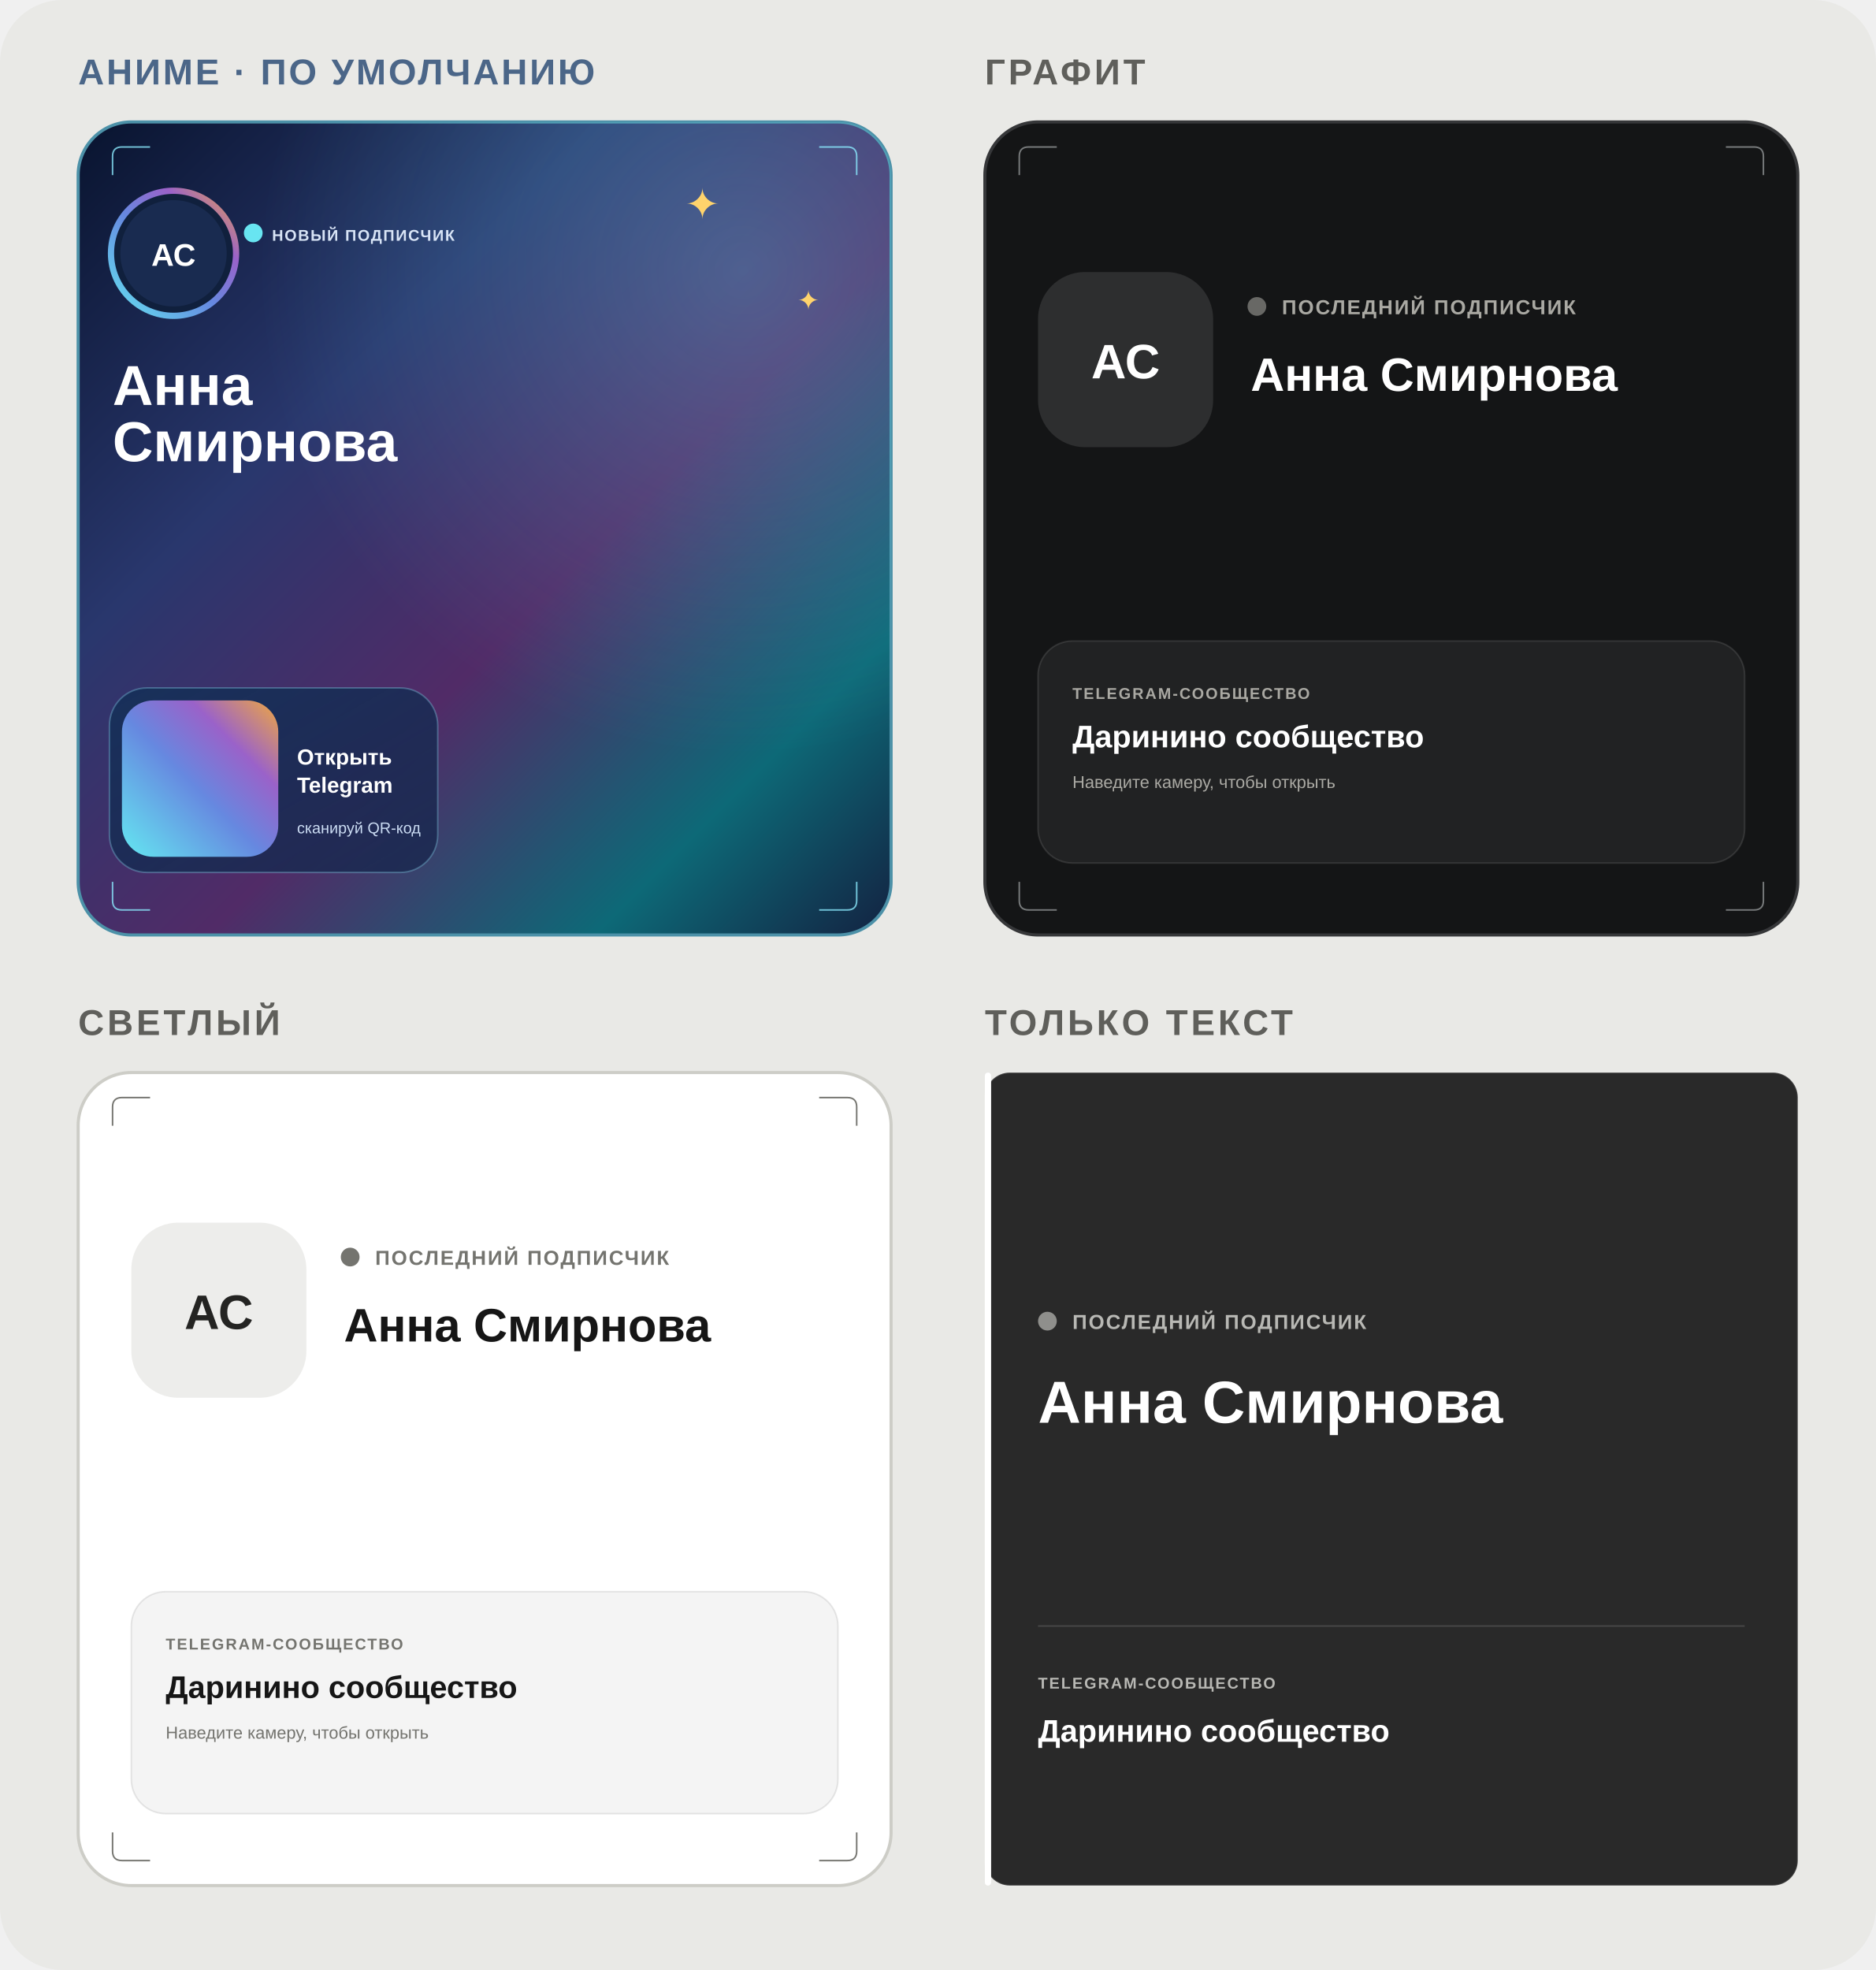
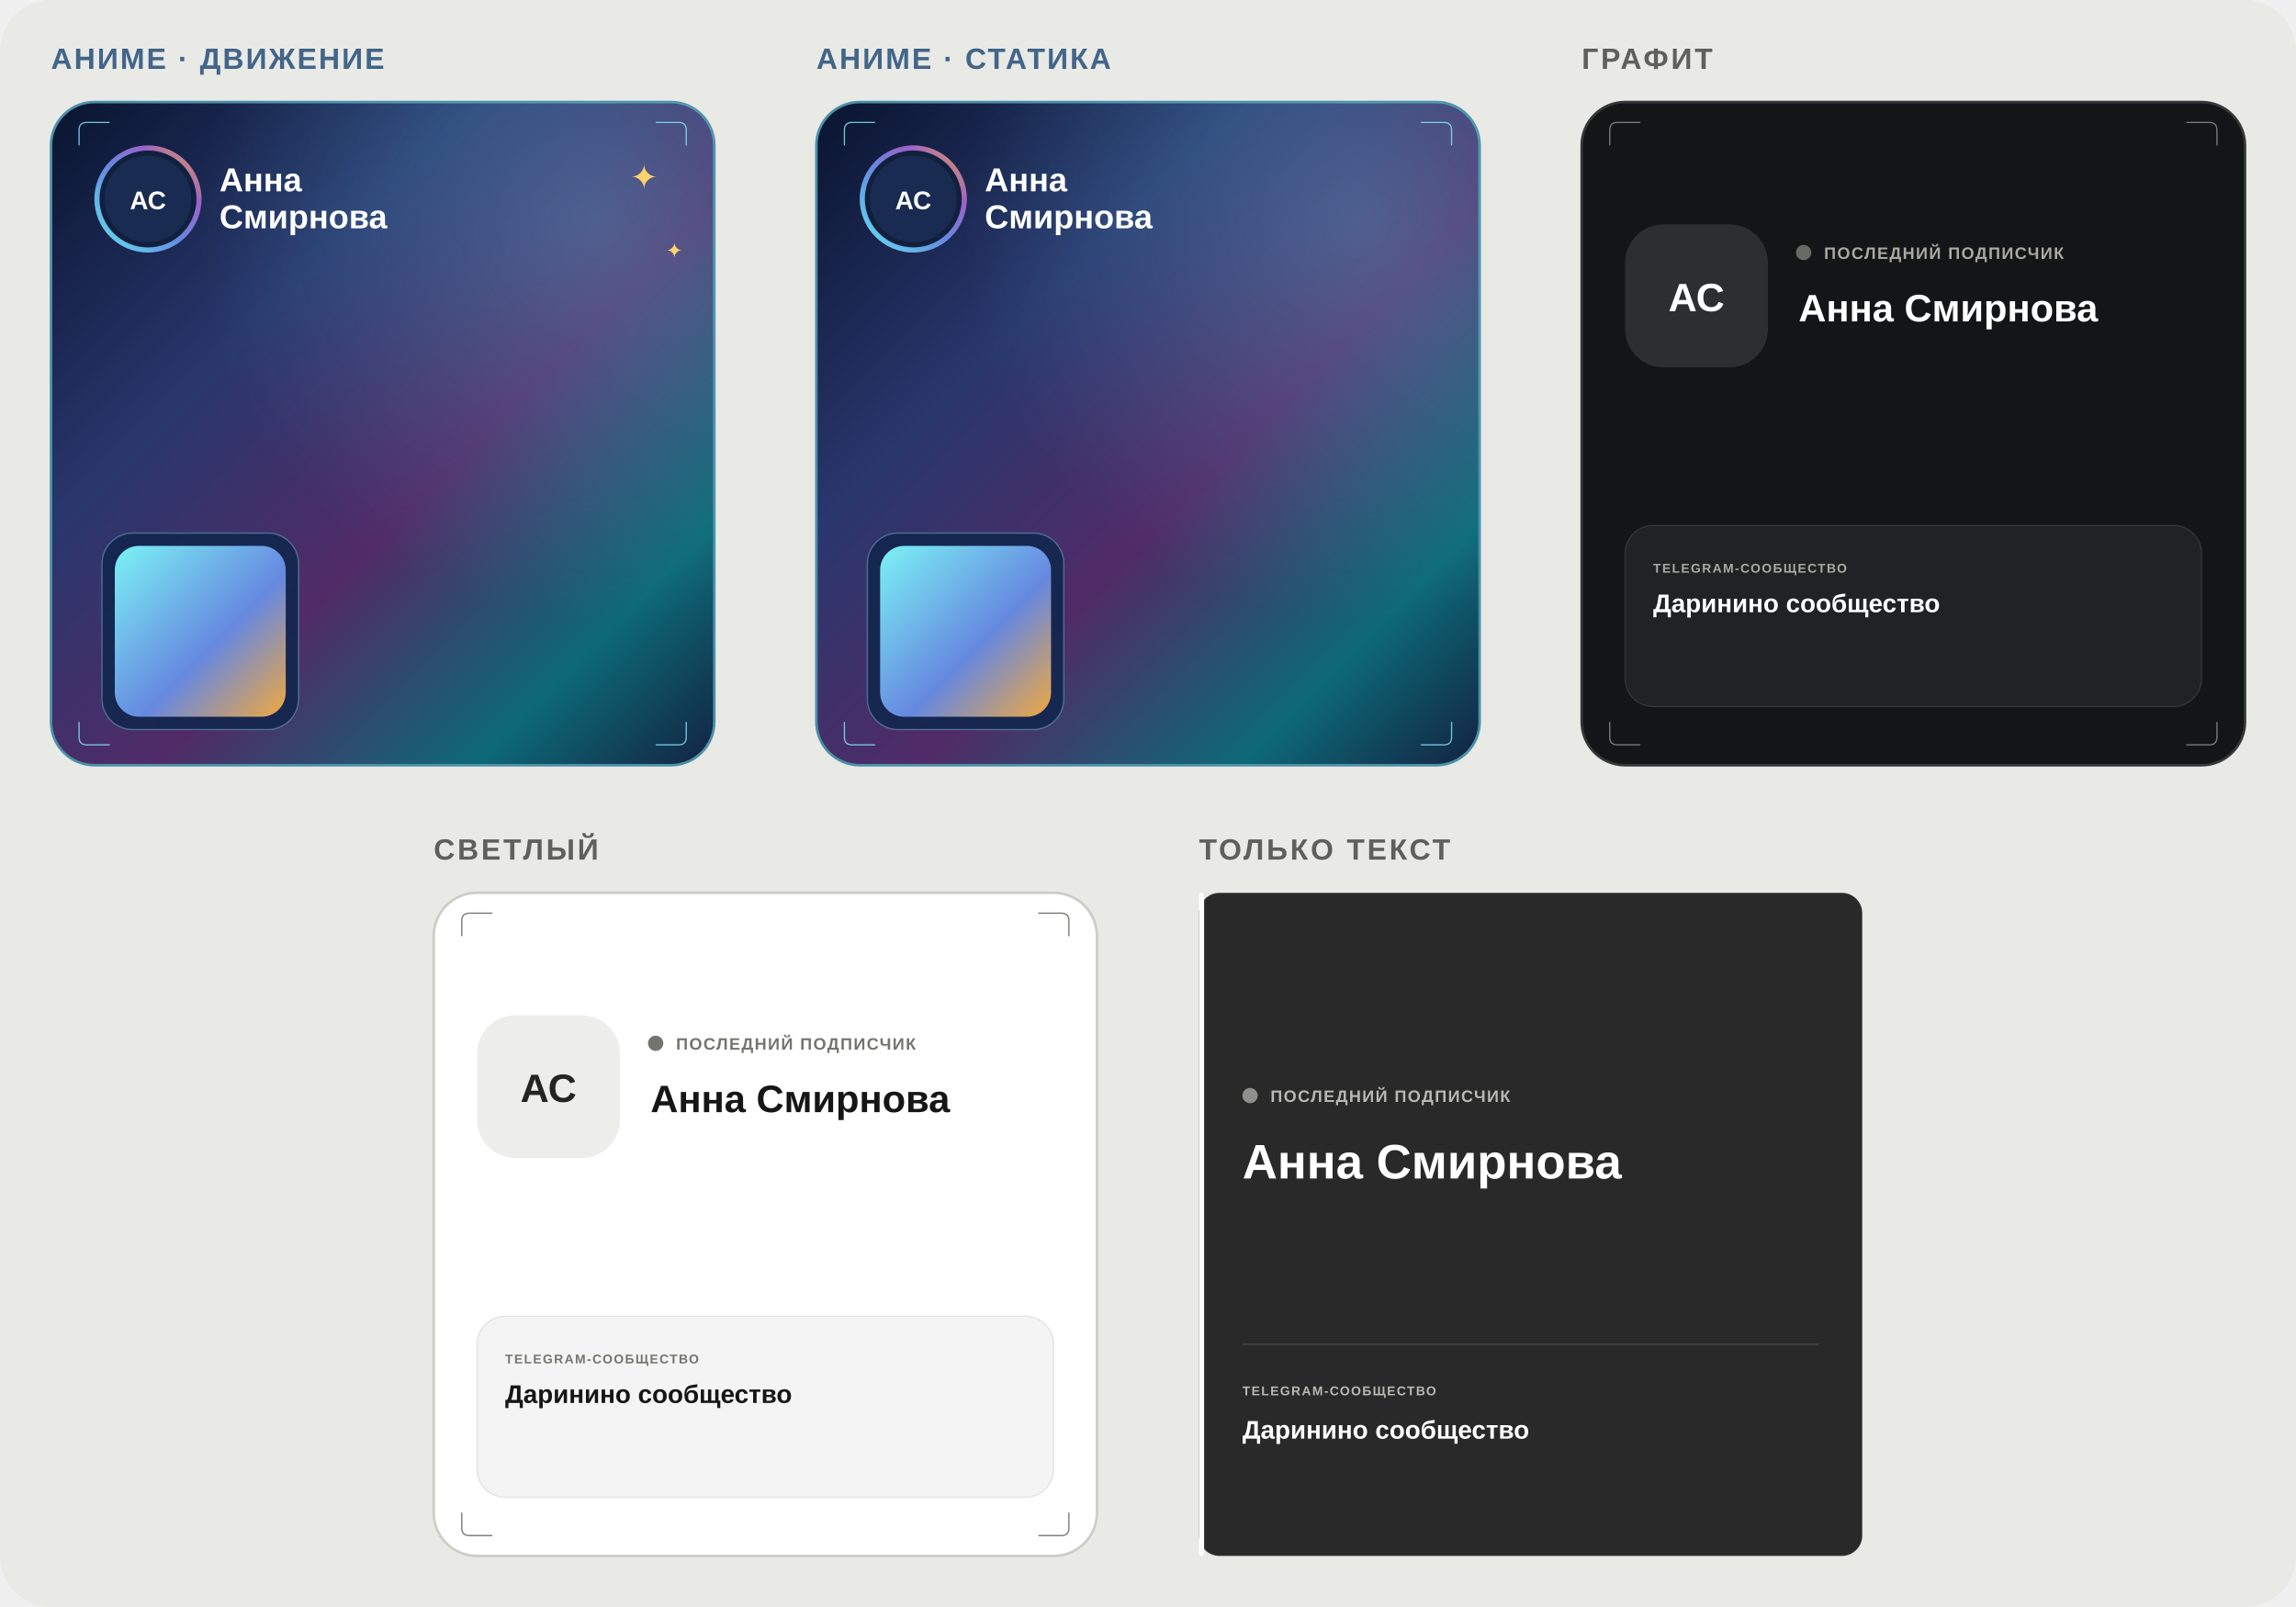
- <svg xmlns="http://www.w3.org/2000/svg" width="1200" height="1260" viewBox="0 0 1200 1260">
+ <svg xmlns="http://www.w3.org/2000/svg" width="1800" height="1260" viewBox="0 0 1800 1260">
  <defs>
    <linearGradient id="animeBg" x1="0" y1="0" x2="1" y2="1">
      <stop offset="0" stop-color="#09142f" />
      <stop offset="0.32" stop-color="#29376d" />
      <stop offset="0.58" stop-color="#512b67" />
      <stop offset="0.82" stop-color="#0d6977" />
      <stop offset="1" stop-color="#132342" />
    </linearGradient>
    <radialGradient id="animeGlow" cx="82%" cy="18%" r="60%">
      <stop offset="0" stop-color="#6cebff" stop-opacity="0.26" />
      <stop offset="1" stop-color="#6cebff" stop-opacity="0" />
    </radialGradient>
    <linearGradient id="avatarRing" x1="0" y1="1" x2="1" y2="0">
      <stop offset="0" stop-color="#64e8f1" />
      <stop offset="0.46" stop-color="#6688e0" />
      <stop offset="0.72" stop-color="#9a62c9" />
      <stop offset="1" stop-color="#f0a83f" />
    </linearGradient>
-     <linearGradient id="qrPanel" x1="0" y1="0" x2="1" y2="1">
-       <stop offset="0" stop-color="#17305a" stop-opacity="0.96" />
-       <stop offset="1" stop-color="#1a274e" stop-opacity="0.82" />
+     <linearGradient id="qrFrame" x1="0" y1="0" x2="1" y2="1">
+       <stop offset="0" stop-color="#7bf2f5" />
+       <stop offset="0.58" stop-color="#6688e0" />
+       <stop offset="1" stop-color="#f0a83f" />
    </linearGradient>
  </defs>
-   <rect width="1200" height="1260" rx="40" fill="#e9e9e6" />
+   <rect width="1800" height="1260" rx="40" fill="#e9e9e6" />
  <g font-family="Segoe UI, Arial, sans-serif">
-     <g transform="translate(580 0)">
-       <text x="50" y="54" fill="#5f5f5b" font-size="23" font-weight="600" letter-spacing="2">ГРАФИТ</text>
-       <rect x="50" y="78" width="520" height="520" rx="34" fill="#141516" stroke="#363739" stroke-width="2" />
-       <path d="M72 112V100Q72 94 78 94H96M548 112V100Q548 94 542 94H524M72 564V576Q72 582 78 582H96M548 564V576Q548 582 542 582H524" fill="none" stroke="#777a7b" />
-       <rect x="84" y="174" width="112" height="112" rx="30" fill="#2d2e2f" />
-       <text x="140" y="242" text-anchor="middle" fill="#fff" font-size="31" font-weight="700">АС</text>
-       <circle cx="224" cy="196" r="6" fill="#686865" />
-       <text x="240" y="201" fill="#aaa9a3" font-size="13" font-weight="600" letter-spacing="1">ПОСЛЕДНИЙ ПОДПИСЧИК</text>
-       <text x="220" y="250" fill="#fff" font-size="30" font-weight="650">Анна Смирнова</text>
-       <rect x="84" y="410" width="452" height="142" rx="22" fill="#fff" fill-opacity="0.055" stroke="#fff" stroke-opacity="0.11" />
-       <text x="106" y="447" fill="#aaa9a3" font-size="10" font-weight="600" letter-spacing="1">TELEGRAM-СООБЩЕСТВО</text>
-       <text x="106" y="478" fill="#fff" font-size="20" font-weight="650">Даринино сообщество</text>
-       <text x="106" y="504" fill="#aaa9a3" font-size="11">Наведите камеру, чтобы открыть</text>
+     <text x="40" y="54" fill="#426589" font-size="23" font-weight="700" letter-spacing="1.5">АНИМЕ · ДВИЖЕНИЕ</text>
+     <g transform="translate(40 80)">
+       <rect width="520" height="520" rx="34" fill="url(#animeBg)" stroke="#4c91a8" stroke-width="2" />
+       <rect width="520" height="520" rx="34" fill="url(#animeGlow)" />
+       <path d="M22 34V22Q22 16 28 16H46M498 34V22Q498 16 492 16H474M22 486V498Q22 504 28 504H46M498 486V498Q498 504 492 504H474" fill="none" stroke="#8cecff" stroke-opacity="0.78" />
+       <circle cx="76" cy="76" r="42" fill="url(#avatarRing)" />
+       <circle cx="76" cy="76" r="36" fill="#192b50" stroke="#10203d" stroke-width="4" />
+       <text x="76" y="84" text-anchor="middle" fill="#fff" font-size="20" font-weight="700">АС</text>
+       <text x="132" y="70" fill="#fff" font-size="26" font-weight="720">Анна</text>
+       <text x="132" y="99" fill="#fff" font-size="26" font-weight="720">Смирнова</text>
+       <rect x="40" y="338" width="154" height="154" rx="24" fill="#13264e" fill-opacity="0.92" stroke="#8febff" stroke-opacity="0.35" />
+       <rect x="50" y="348" width="134" height="134" rx="19" fill="url(#qrFrame)" />
+       <text x="454" y="68" fill="#ffd36c" font-size="26">✦</text>
+       <text x="482" y="122" fill="#ffd36c" font-size="16">✦</text>
    </g>
-     <g transform="translate(-580 608)">
-       <text x="630" y="54" fill="#5f5f5b" font-size="23" font-weight="600" letter-spacing="2">СВЕТЛЫЙ</text>
-       <rect x="630" y="78" width="520" height="520" rx="34" fill="#fff" stroke="#cdcdc7" stroke-width="2" />
-       <path d="M652 112V100Q652 94 658 94H676M1128 112V100Q1128 94 1122 94H1104M652 564V576Q652 582 658 582H676M1128 564V576Q1128 582 1122 582H1104" fill="none" stroke="#777772" />
-       <rect x="664" y="174" width="112" height="112" rx="30" fill="#ededeb" />
-       <text x="720" y="242" text-anchor="middle" fill="#242422" font-size="31" font-weight="700">АС</text>
-       <circle cx="804" cy="196" r="6" fill="#74746f" />
-       <text x="820" y="201" fill="#74746f" font-size="13" font-weight="600" letter-spacing="1">ПОСЛЕДНИЙ ПОДПИСЧИК</text>
-       <text x="800" y="250" fill="#161616" font-size="30" font-weight="650">Анна Смирнова</text>
-       <rect x="664" y="410" width="452" height="142" rx="22" fill="#161616" fill-opacity="0.045" stroke="#161616" stroke-opacity="0.1" />
-       <text x="686" y="447" fill="#74746f" font-size="10" font-weight="600" letter-spacing="1">TELEGRAM-СООБЩЕСТВО</text>
-       <text x="686" y="478" fill="#161616" font-size="20" font-weight="650">Даринино сообщество</text>
-       <text x="686" y="504" fill="#74746f" font-size="11">Наведите камеру, чтобы открыть</text>
+     <text x="640" y="54" fill="#426589" font-size="23" font-weight="700" letter-spacing="1.5">АНИМЕ · СТАТИКА</text>
+     <g transform="translate(640 80)">
+       <rect width="520" height="520" rx="34" fill="url(#animeBg)" stroke="#4c91a8" stroke-width="2" />
+       <rect width="520" height="520" rx="34" fill="url(#animeGlow)" />
+       <path d="M22 34V22Q22 16 28 16H46M498 34V22Q498 16 492 16H474M22 486V498Q22 504 28 504H46M498 486V498Q498 504 492 504H474" fill="none" stroke="#8cecff" stroke-opacity="0.78" />
+       <circle cx="76" cy="76" r="42" fill="url(#avatarRing)" />
+       <circle cx="76" cy="76" r="36" fill="#192b50" stroke="#10203d" stroke-width="4" />
+       <text x="76" y="84" text-anchor="middle" fill="#fff" font-size="20" font-weight="700">АС</text>
+       <text x="132" y="70" fill="#fff" font-size="26" font-weight="720">Анна</text>
+       <text x="132" y="99" fill="#fff" font-size="26" font-weight="720">Смирнова</text>
+       <rect x="40" y="338" width="154" height="154" rx="24" fill="#13264e" fill-opacity="0.92" stroke="#8febff" stroke-opacity="0.35" />
+       <rect x="50" y="348" width="134" height="134" rx="19" fill="url(#qrFrame)" />
    </g>
-     <g transform="translate(580 0)">
-       <text x="50" y="662" fill="#5f5f5b" font-size="23" font-weight="600" letter-spacing="2">ТОЛЬКО ТЕКСТ</text>
-       <rect x="50" y="686" width="520" height="520" rx="16" fill="#151515" fill-opacity="0.9" stroke="#fff" stroke-opacity="0.14" />
-       <rect x="50" y="686" width="4" height="520" rx="2" fill="#fff" />
-       <circle cx="90" cy="845" r="6" fill="#8f8f8c" />
-       <text x="106" y="850" fill="#b8b8b4" font-size="13" font-weight="600" letter-spacing="1">ПОСЛЕДНИЙ ПОДПИСЧИК</text>
-       <text x="84" y="910" fill="#fff" font-size="38" font-weight="650">Анна Смирнова</text>
-       <line x1="84" y1="1040" x2="536" y2="1040" stroke="#fff" stroke-opacity="0.14" />
-       <text x="84" y="1080" fill="#b8b8b4" font-size="10" font-weight="600" letter-spacing="1">TELEGRAM-СООБЩЕСТВО</text>
-       <text x="84" y="1114" fill="#fff" font-size="20" font-weight="650">Даринино сообщество</text>
+     <text x="1240" y="54" fill="#5f5f5b" font-size="23" font-weight="600" letter-spacing="2">ГРАФИТ</text>
+     <g transform="translate(1240 80)">
+       <rect width="520" height="520" rx="34" fill="#141516" stroke="#363739" stroke-width="2" />
+       <path d="M22 34V22Q22 16 28 16H46M498 34V22Q498 16 492 16H474M22 486V498Q22 504 28 504H46M498 486V498Q498 504 492 504H474" fill="none" stroke="#777a7b" />
+       <rect x="34" y="96" width="112" height="112" rx="30" fill="#2d2e2f" />
+       <text x="90" y="164" text-anchor="middle" fill="#fff" font-size="31" font-weight="700">АС</text>
+       <circle cx="174" cy="118" r="6" fill="#686865" />
+       <text x="190" y="123" fill="#aaa9a3" font-size="13" font-weight="600" letter-spacing="1">ПОСЛЕДНИЙ ПОДПИСЧИК</text>
+       <text x="170" y="172" fill="#fff" font-size="30" font-weight="650">Анна Смирнова</text>
+       <rect x="34" y="332" width="452" height="142" rx="22" fill="#fff" fill-opacity="0.055" stroke="#fff" stroke-opacity="0.11" />
+       <text x="56" y="369" fill="#aaa9a3" font-size="10" font-weight="600" letter-spacing="1">TELEGRAM-СООБЩЕСТВО</text>
+       <text x="56" y="400" fill="#fff" font-size="20" font-weight="650">Даринино сообщество</text>
    </g>
-     <g transform="translate(-580 -608)">
-       <text x="630" y="662" fill="#4b6688" font-size="23" font-weight="700" letter-spacing="1.5">АНИМЕ · ПО УМОЛЧАНИЮ</text>
-       <rect x="630" y="686" width="520" height="520" rx="34" fill="url(#animeBg)" stroke="#4c91a8" stroke-width="2" />
-       <rect x="630" y="686" width="520" height="520" rx="34" fill="url(#animeGlow)" />
-       <path d="M652 720V708Q652 702 658 702H676M1128 720V708Q1128 702 1122 702H1104M652 1172V1184Q652 1190 658 1190H676M1128 1172V1184Q1128 1190 1122 1190H1104" fill="none" stroke="#8cecff" stroke-opacity="0.78" />
-       <circle cx="691" cy="770" r="42" fill="url(#avatarRing)" />
-       <circle cx="691" cy="770" r="36" fill="#192b50" stroke="#10203d" stroke-width="4" />
-       <text x="691" y="778" text-anchor="middle" fill="#fff" font-size="20" font-weight="700">АС</text>
-       <circle cx="742" cy="757" r="6" fill="#68e5f1" />
-       <text x="754" y="762" fill="#d8e4f6" font-size="10" font-weight="650" letter-spacing="0.8">НОВЫЙ ПОДПИСЧИК</text>
-       <text x="652" y="867" fill="#fff" font-size="36" font-weight="720">Анна</text>
-       <text x="652" y="903" fill="#fff" font-size="36" font-weight="720">Смирнова</text>
-       <rect x="650" y="1048" width="210" height="118" rx="24" fill="url(#qrPanel)" stroke="#8febff" stroke-opacity="0.3" />
-       <rect x="658" y="1056" width="100" height="100" rx="20" fill="url(#avatarRing)" />
-       <text x="770" y="1097" fill="#fff" font-size="14" font-weight="700">Открыть</text>
-       <text x="770" y="1115" fill="#fff" font-size="14" font-weight="700">Telegram</text>
-       <text x="770" y="1141" fill="#cbdcf3" font-size="10">сканируй QR-код</text>
-       <text x="1018" y="748" fill="#ffd36c" font-size="27">✦</text>
-       <text x="1090" y="806" fill="#ffd36c" font-size="17">✦</text>
+     <text x="340" y="674" fill="#5f5f5b" font-size="23" font-weight="600" letter-spacing="2">СВЕТЛЫЙ</text>
+     <g transform="translate(340 700)">
+       <rect width="520" height="520" rx="34" fill="#fff" stroke="#cdcdc7" stroke-width="2" />
+       <path d="M22 34V22Q22 16 28 16H46M498 34V22Q498 16 492 16H474M22 486V498Q22 504 28 504H46M498 486V498Q498 504 492 504H474" fill="none" stroke="#777772" />
+       <rect x="34" y="96" width="112" height="112" rx="30" fill="#ededeb" />
+       <text x="90" y="164" text-anchor="middle" fill="#242422" font-size="31" font-weight="700">АС</text>
+       <circle cx="174" cy="118" r="6" fill="#74746f" />
+       <text x="190" y="123" fill="#74746f" font-size="13" font-weight="600" letter-spacing="1">ПОСЛЕДНИЙ ПОДПИСЧИК</text>
+       <text x="170" y="172" fill="#161616" font-size="30" font-weight="650">Анна Смирнова</text>
+       <rect x="34" y="332" width="452" height="142" rx="22" fill="#161616" fill-opacity="0.045" stroke="#161616" stroke-opacity="0.1" />
+       <text x="56" y="369" fill="#74746f" font-size="10" font-weight="600" letter-spacing="1">TELEGRAM-СООБЩЕСТВО</text>
+       <text x="56" y="400" fill="#161616" font-size="20" font-weight="650">Даринино сообщество</text>
+     </g>
+     <text x="940" y="674" fill="#5f5f5b" font-size="23" font-weight="600" letter-spacing="2">ТОЛЬКО ТЕКСТ</text>
+     <g transform="translate(940 700)">
+       <rect width="520" height="520" rx="16" fill="#151515" fill-opacity="0.9" stroke="#fff" stroke-opacity="0.14" />
+       <rect width="4" height="520" rx="2" fill="#fff" />
+       <circle cx="40" cy="159" r="6" fill="#8f8f8c" />
+       <text x="56" y="164" fill="#b8b8b4" font-size="13" font-weight="600" letter-spacing="1">ПОСЛЕДНИЙ ПОДПИСЧИК</text>
+       <text x="34" y="224" fill="#fff" font-size="38" font-weight="650">Анна Смирнова</text>
+       <line x1="34" y1="354" x2="486" y2="354" stroke="#fff" stroke-opacity="0.14" />
+       <text x="34" y="394" fill="#b8b8b4" font-size="10" font-weight="600" letter-spacing="1">TELEGRAM-СООБЩЕСТВО</text>
+       <text x="34" y="428" fill="#fff" font-size="20" font-weight="650">Даринино сообщество</text>
    </g>
  </g>
</svg>
